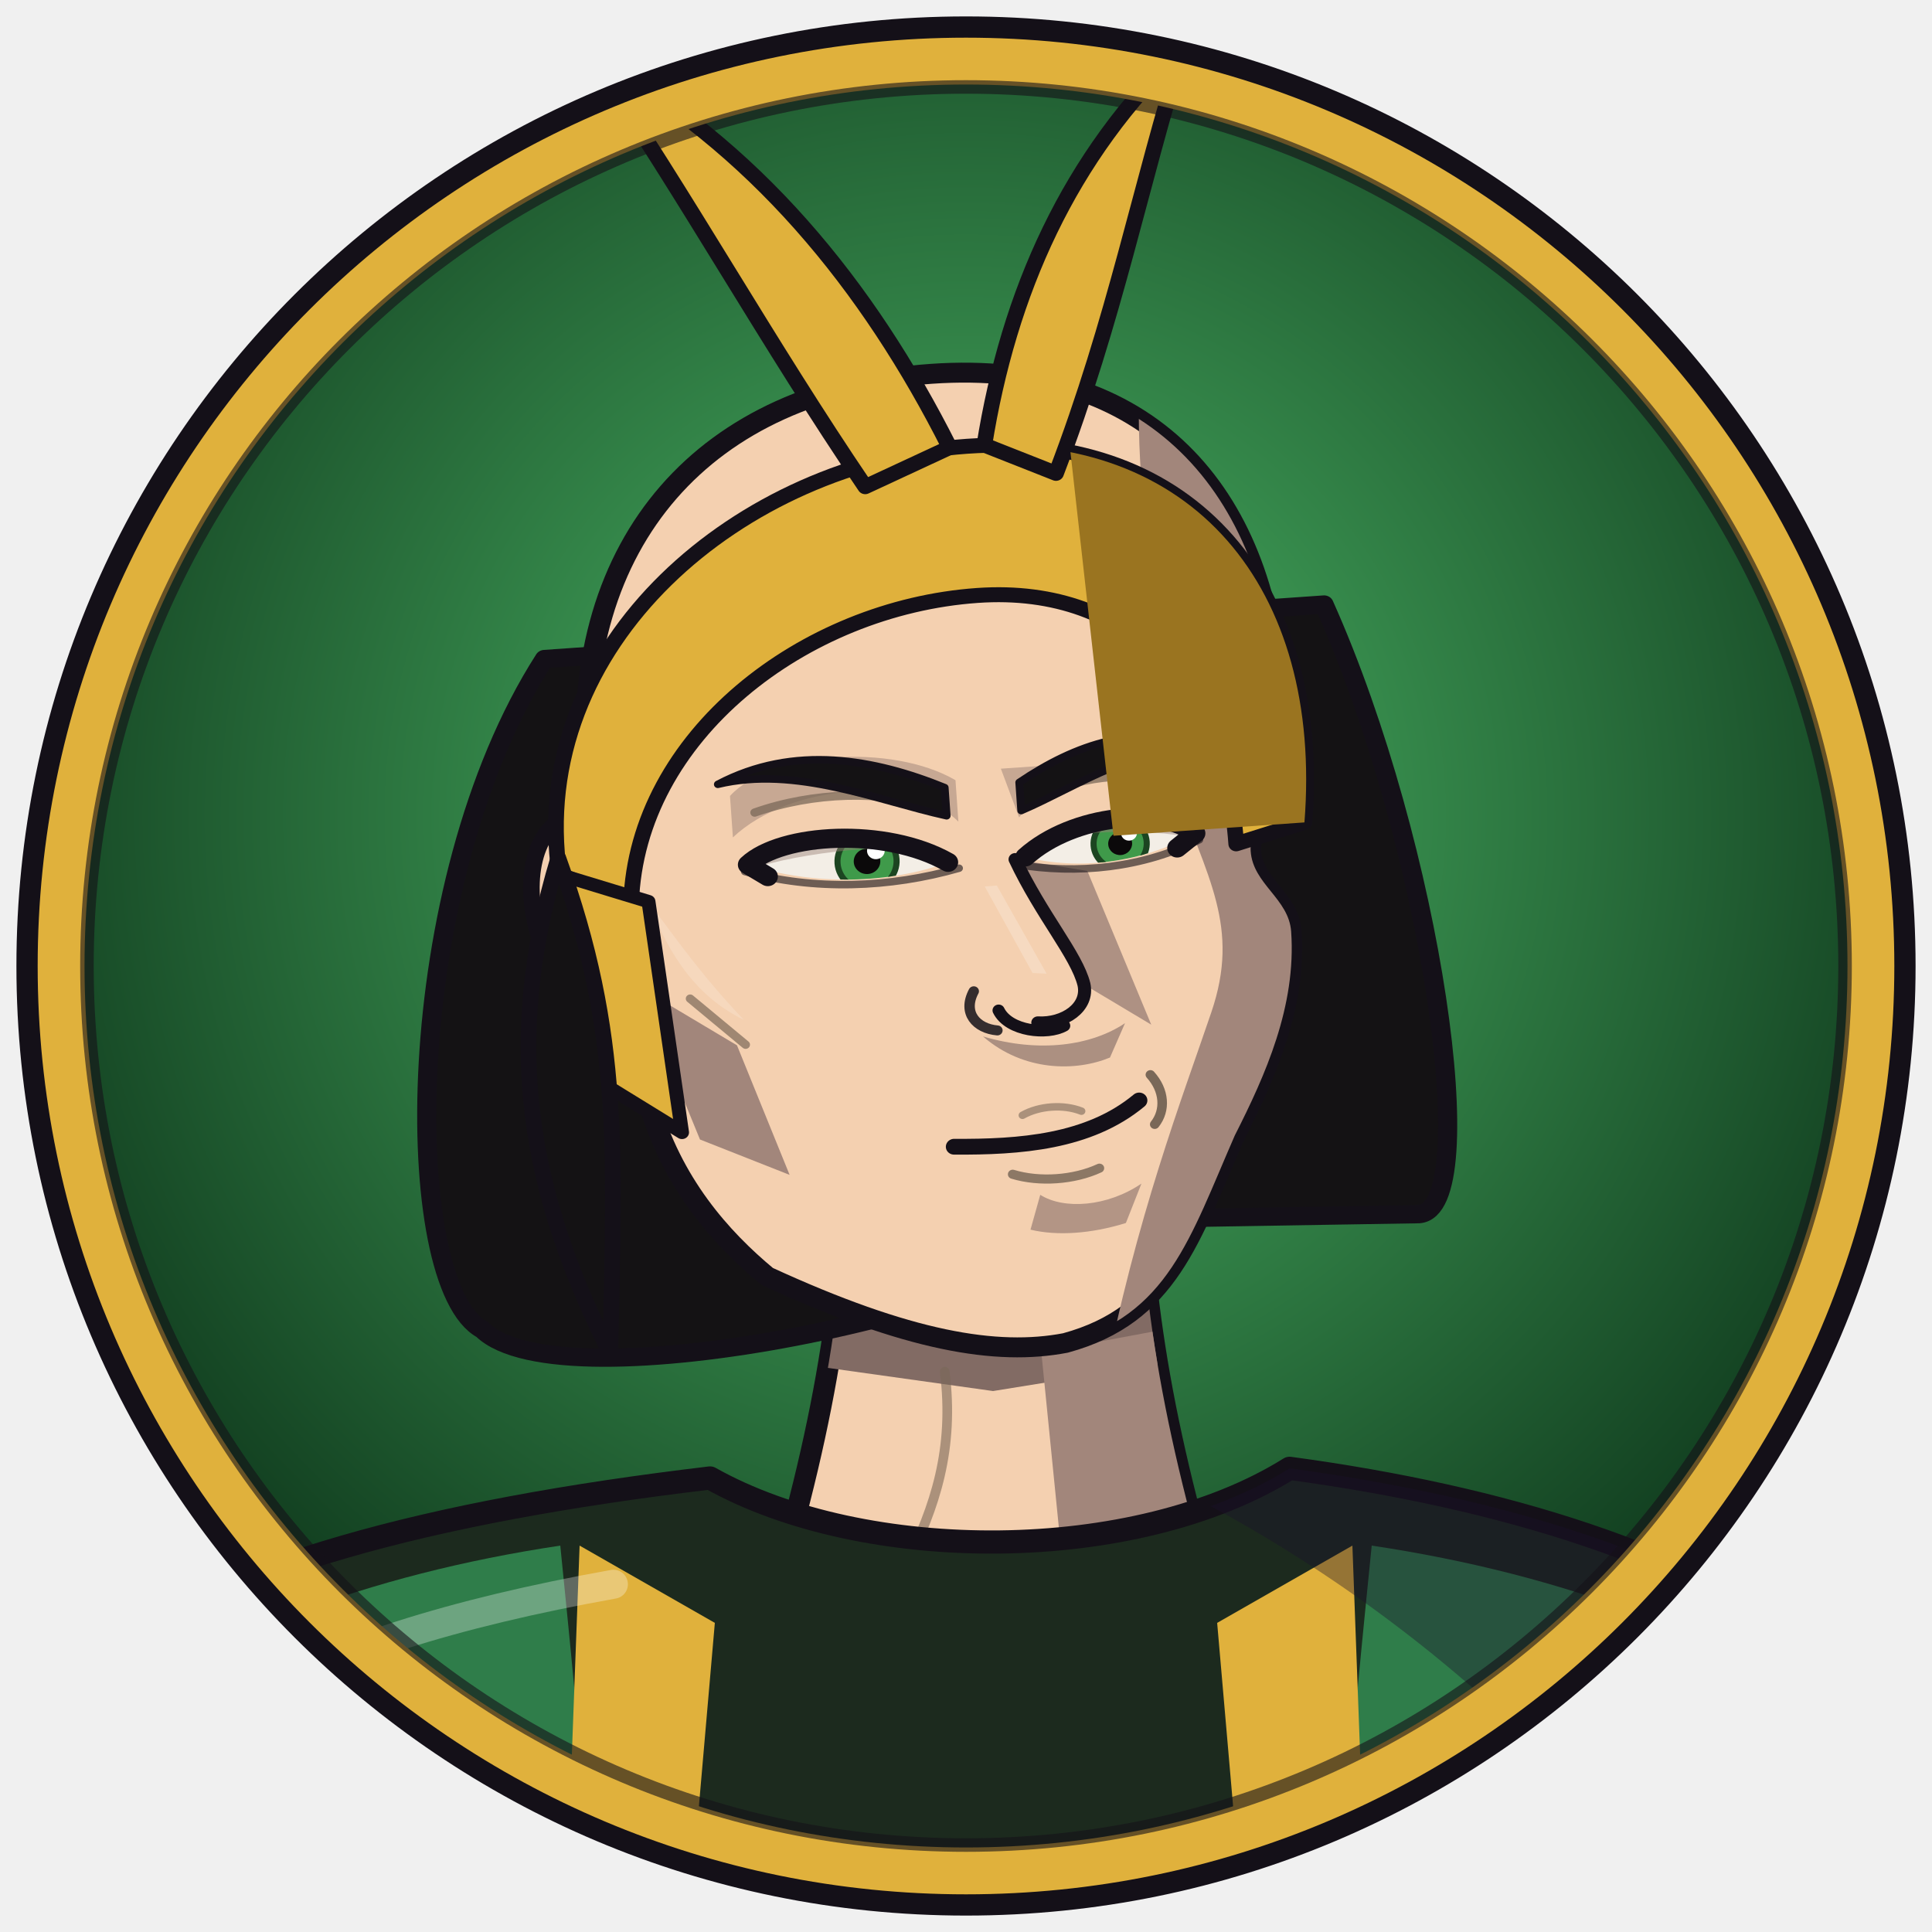
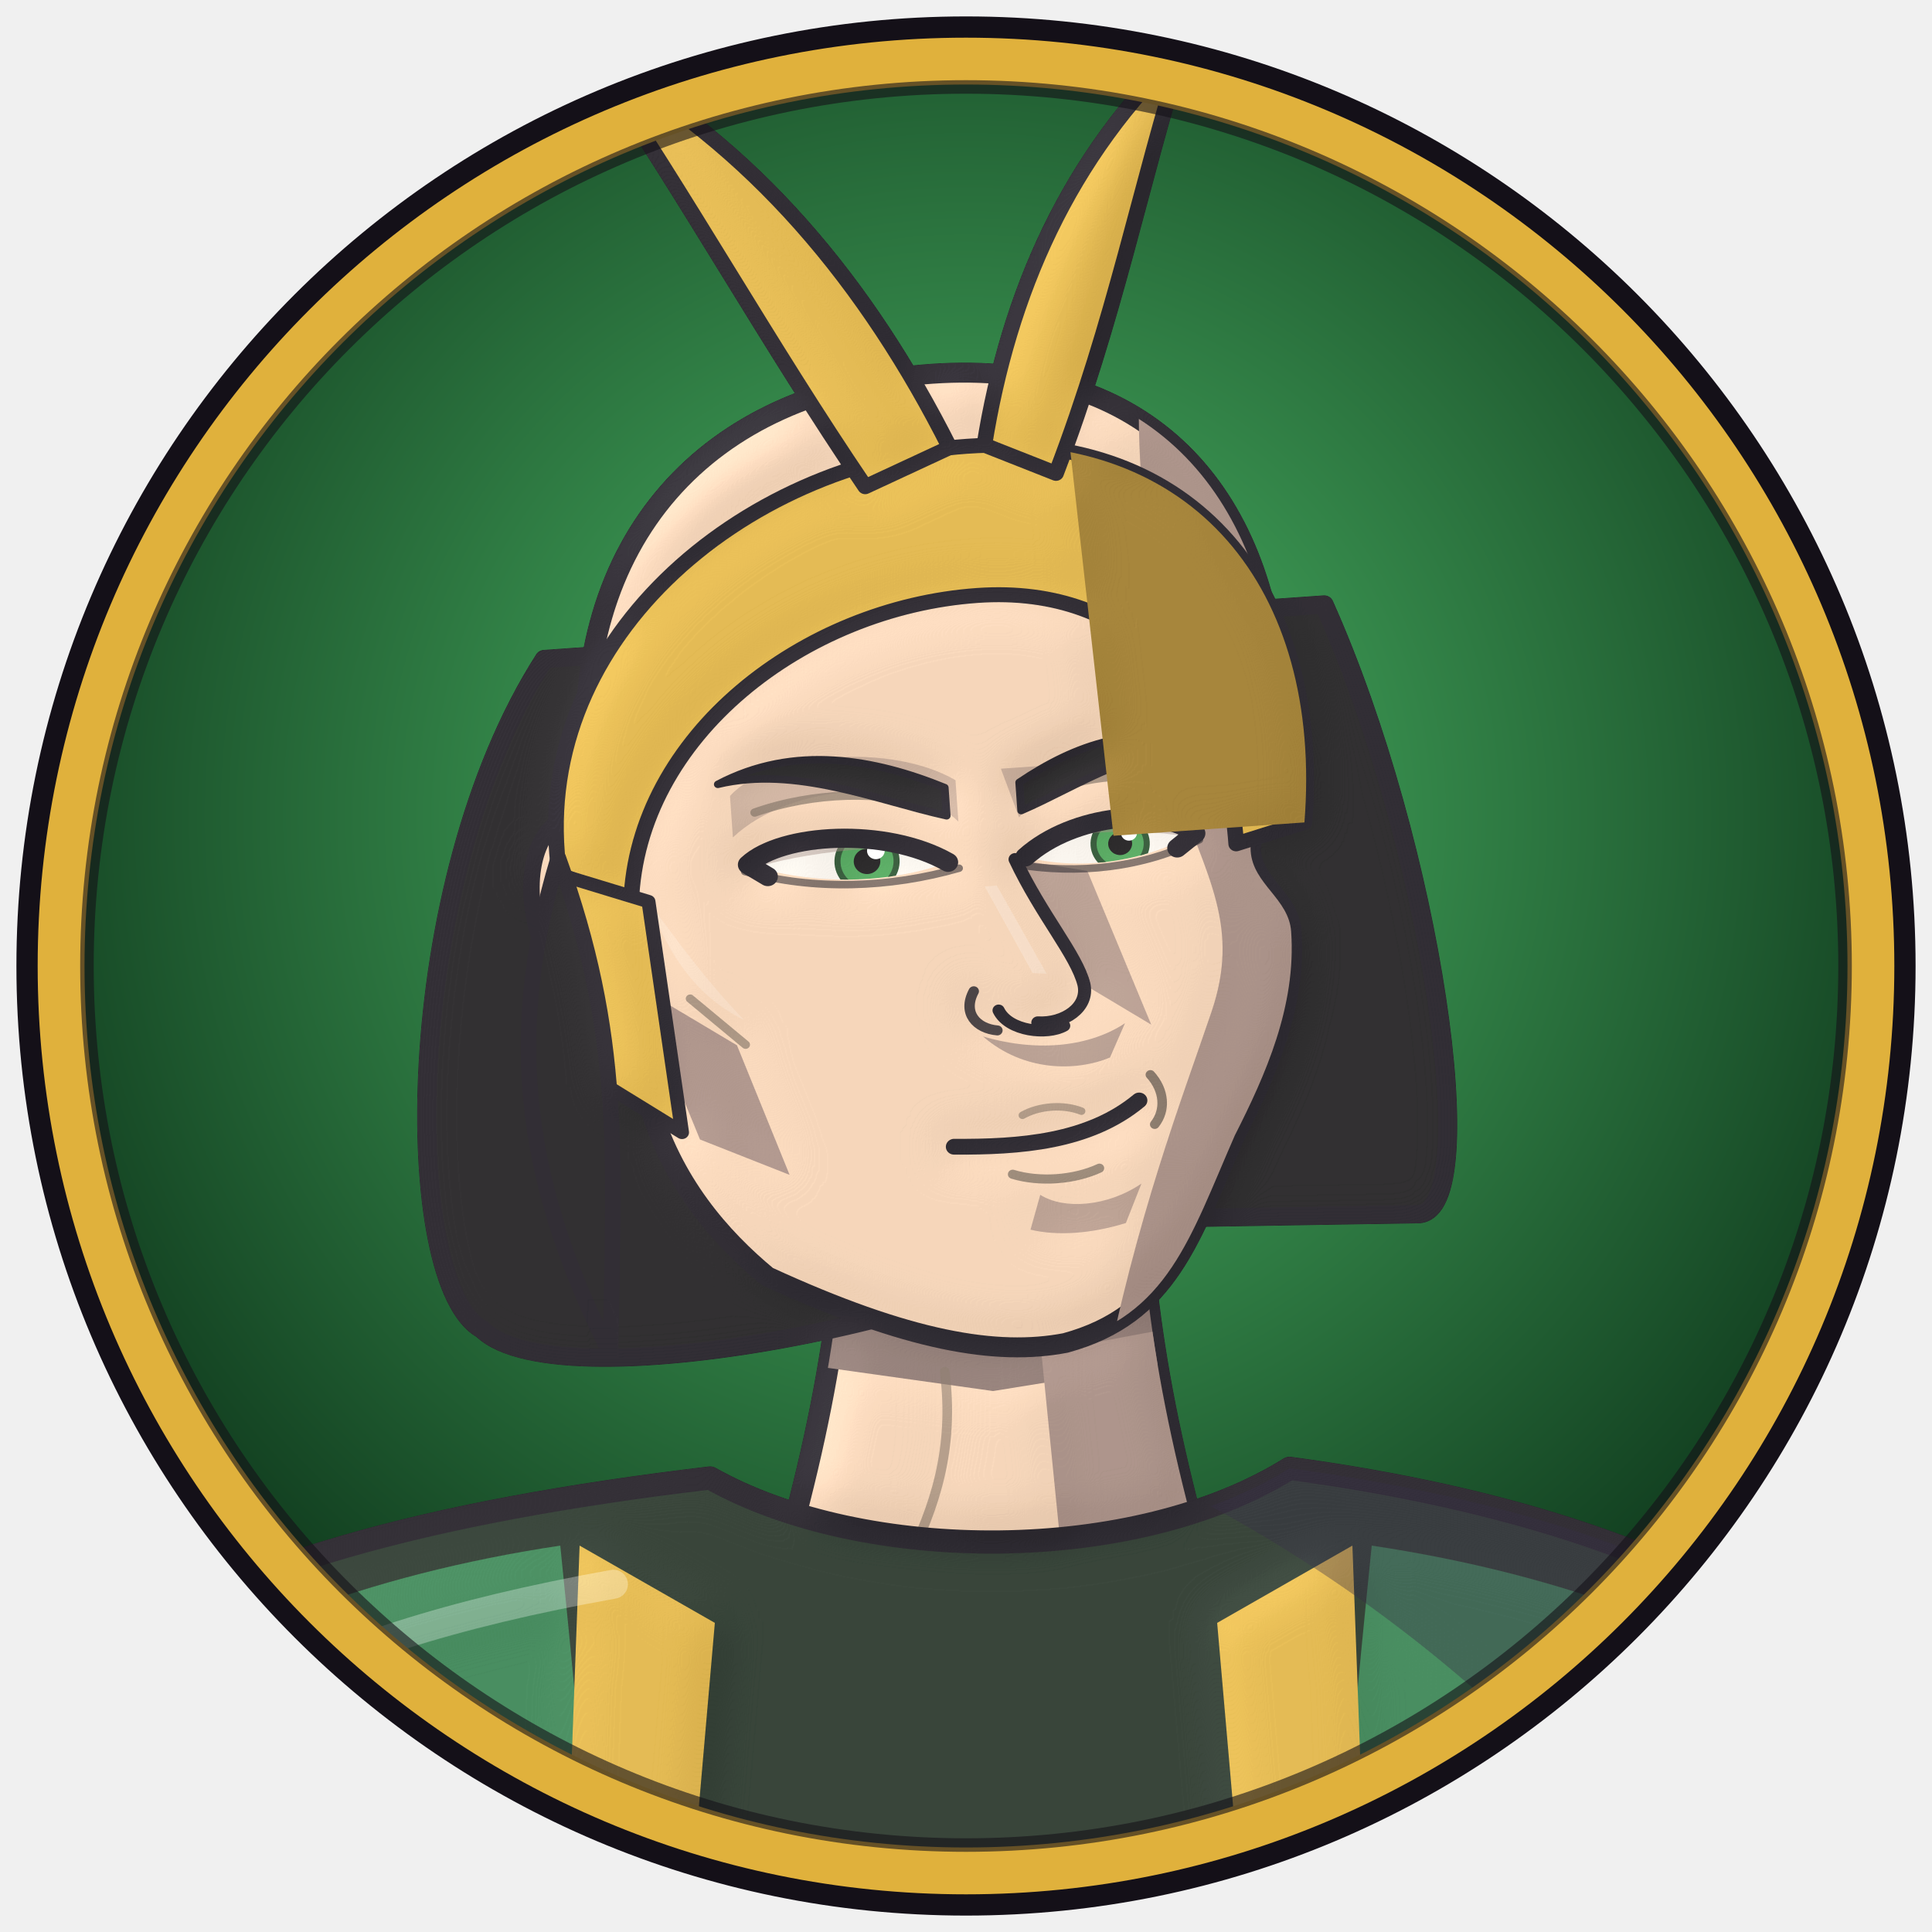
<svg xmlns="http://www.w3.org/2000/svg" viewBox="0 0 200 200" role="img" aria-label="Loki">
  <defs>
    <clipPath id="loki-0">
      <path d="M102.8,35 C127.8,35 140,52 140,76 C140,80 139,84 139,87 C139,90 135.6,92 135.6,95 C135.6,99 139.6,101 139.6,105 C139.6,114 135.5,122 131.5,129 C125.5,141 122.4,150 110.4,152.5 C102.4,153.5 92.4,151 76.7,142 C71.7,137 66.5,130 64.5,120 C61.1,110 60.1,98 60.1,80 C60.1,52 76.8,35 102.8,35Z" />
    </clipPath>
    <clipPath id="loki-1">
      <path d="M77.8,92.4 C81.9,88.9 93.9,89 100.8,93.8 C93.9,95.9 85.2,95.5 77.8,92.4Z" />
    </clipPath>
    <clipPath id="loki-2">
      <path d="M129.4,92.4 C125.8,88.9 115.6,89 109.7,93.8 C115.6,95.9 123.1,95.5 129.4,92.4Z" />
    </clipPath>
    <clipPath id="loki-3">
      <path d="M-12,214 C-10,176 14.6,160 73.5,153 C89.5,162 117.5,162 133.5,152 C177.9,158 210,176 212,214Z" />
    </clipPath>
    <clipPath id="loki-4">
      <path d="M-12,214 C-10,176 14.6,160 73.5,153 C89.5,162 117.5,162 133.5,152 C177.9,158 210,176 212,214Z" />
    </clipPath>
    <clipPath id="loki-5">
      <path d="M87.8,116 C87.8,132 85.8,146 79.8,166 L125.8,166 C119.8,146 117.8,132 117.8,116Z" />
    </clipPath>
    <clipPath id="loki-6">
      <path d="M56.1,92 C54.1,64 80.3,44 106.3,44 C132.3,44 146,64 142,92Z" />
    </clipPath>
    <radialGradient id="loki-7" cx="0.5" cy="0.42" r="0.62">
      <stop offset="0" stop-color="#4fbf6a" stop-opacity="1" />
      <stop offset="1" stop-color="#082a14" stop-opacity="1" />
    </radialGradient>
    <clipPath id="loki-disc">
      <circle cx="100" cy="100" r="93" />
    </clipPath>
+     <filter id="loki-air" x="-10%" y="-10%" width="120%" height="120%" color-interpolation-filters="sRGB">
+       <feColorMatrix in="SourceGraphic" type="matrix" values="0 0 0 0 0  0 0 0 0 0  0 0 0 0 0  .30 .59 .11 0 0" result="lum" />
+       <feComposite in="lum" in2="SourceAlpha" operator="in" result="lumA" />
+       <feGaussianBlur in="lumA" stdDeviation="2.2" result="bump" />
+       <feDiffuseLighting in="bump" surfaceScale="2.4" diffuseConstant="1.15" lighting-color="#ffffff" result="dif">
+         <feDistantLight azimuth="225" elevation="48" />
+       </feDiffuseLighting>
+       <feSpecularLighting in="bump" surfaceScale="2.4" specularConstant="0.55" specularExponent="22" lighting-color="#ffffff" result="spc">
+         <feDistantLight azimuth="225" elevation="58" />
+       </feSpecularLighting>
+       <feComposite in="spc" in2="SourceAlpha" operator="in" result="spcA" />
+       <feComposite in="SourceGraphic" in2="dif" operator="arithmetic" k1="0.85" k2="0.15" k3="0" k4="0" result="lit" />
+       <feComposite in="lit" in2="spcA" operator="arithmetic" k1="0" k2="1" k3="0.55" k4="0" />
+     </filter>
  </defs>
  <circle cx="100" cy="100" r="96" fill="url(#loki-7)" />
  <g clip-path="url(#loki-disc)">
-     <path d="M87.8,116 C87.8,132 85.8,146 79.8,166 L125.8,166 C119.8,146 117.8,132 117.8,116Z" fill="#f4d0b0" stroke="#141018" stroke-width="2.2" stroke-linejoin="round" stroke-linecap="round" />
-     <g clip-path="url(#loki-5)">
-       <path d="M60,110 L140,110 L140,138 L102.8,144 L60,138Z" fill="#826b64" />
-       <path d="M107.8,140 L140,134 L140,180 L111.8,180Z" fill="#a2867b" />
-     </g>
-     <path d="M97.8,142 C98.8,150 96.8,156 93.8,162" fill="none" stroke="#7a6858" stroke-width="1" stroke-linecap="round" stroke-linejoin="round" opacity=".6" />
-     <path d="M-12,214 C-10,176 14.6,160 73.5,153 C89.5,162 117.5,162 133.5,152 C177.9,158 210,176 212,214Z" fill="#1c2a1e" stroke="#141018" stroke-width="2.4" stroke-linejoin="round" stroke-linecap="round" />
-     <g clip-path="url(#loki-3)">
-       <path d="M-12,214 C-10,186 18,166 58,160 C60,180 62,198 60,214Z" fill="#2f7d4a" />
-       <g transform="matrix(-1 0 0 1 200 0)">
+     <g filter="url(#loki-air)">
+       <path d="M87.8,116 C87.8,132 85.8,146 79.8,166 L125.8,166 C119.8,146 117.8,132 117.8,116Z" fill="#f4d0b0" stroke="#141018" stroke-width="2.2" stroke-linejoin="round" stroke-linecap="round" />
+       <g clip-path="url(#loki-5)">
+         <path d="M60,110 L140,110 L140,138 L102.8,144 L60,138Z" fill="#826b64" />
+         <path d="M107.8,140 L140,134 L140,180 L111.8,180Z" fill="#a2867b" />
+       </g>
+       <path d="M97.8,142 C98.8,150 96.8,156 93.8,162" fill="none" stroke="#7a6858" stroke-width="1" stroke-linecap="round" stroke-linejoin="round" opacity=".6" />
+       <path d="M-12,214 C-10,176 14.6,160 73.5,153 C89.5,162 117.5,162 133.5,152 C177.9,158 210,176 212,214Z" fill="#1c2a1e" stroke="#141018" stroke-width="2.4" stroke-linejoin="round" stroke-linecap="round" />
+       <g clip-path="url(#loki-3)">
        <path d="M-12,214 C-10,186 18,166 58,160 C60,180 62,198 60,214Z" fill="#2f7d4a" />
+         <g transform="matrix(-1 0 0 1 200 0)">
+           <path d="M-12,214 C-10,186 18,166 58,160 C60,180 62,198 60,214Z" fill="#2f7d4a" />
+         </g>
+         <path d="M60,160 L74,168 L70,214 L58,214Z" fill="#e0b13c" />
+         <g transform="matrix(-1 0 0 1 200 0)">
+           <path d="M60,160 L74,168 L70,214 L58,214Z" fill="#e0b13c" />
+         </g>
      </g>
-       <path d="M60,160 L74,168 L70,214 L58,214Z" fill="#e0b13c" />
-       <g transform="matrix(-1 0 0 1 200 0)">
-         <path d="M60,160 L74,168 L70,214 L58,214Z" fill="#e0b13c" />
+       <g clip-path="url(#loki-4)">
+         <path d="M117.5,152 C143.5,164 169.5,186 183.5,214 L240,214 L240,140Z" fill="#1a0f2a" opacity=".38" />
+         <path d="M33.5,214 C43.5,200 73.5,194 101.5,202 L101.5,214Z" fill="#1a0f2a" opacity=".22" />
+         <path d="M4,196 C14,180 30,170 63.5,164" fill="none" stroke="#fff" stroke-width="3" stroke-linecap="round" stroke-linejoin="round" opacity=".3" />
      </g>
-     </g>
-     <g clip-path="url(#loki-4)">
-       <path d="M117.5,152 C143.5,164 169.5,186 183.5,214 L240,214 L240,140Z" fill="#1a0f2a" opacity=".38" />
-       <path d="M33.5,214 C43.5,200 73.5,194 101.5,202 L101.5,214Z" fill="#1a0f2a" opacity=".22" />
-       <path d="M4,196 C14,180 30,170 63.5,164" fill="none" stroke="#fff" stroke-width="3" stroke-linecap="round" stroke-linejoin="round" opacity=".3" />
-     </g>
-     <g transform="translate(0 -6) rotate(-4 100 132) translate(100 104) scale(0.9 0.86) translate(-100 -104)">
-       <path d="M56.1,66 C37.6,92 34.6,140 43.6,146 C52.1,156 106.3,148 116.3,138 L152,140 C159.5,140 156.5,96 146,66Z" fill="#141214" stroke="#141018" stroke-width="2.2" stroke-linejoin="round" stroke-linecap="round" />
-       <g transform="translate(1 0)">
-         <path d="M61,86 C50,80 47,104 62,113" fill="#f4d0b0" stroke="#141018" stroke-width="1.9" stroke-linejoin="round" stroke-linecap="round" />
-         <path d="M57.5,90 C54,94 54,102 57.5,106 L60.5,104 C58,100 58,95 59.5,92Z" fill="#826b64" />
+       <g transform="translate(0 -6) rotate(-4 100 132) translate(100 104) scale(0.9 0.86) translate(-100 -104)">
+         <path d="M56.1,66 C37.6,92 34.6,140 43.6,146 C52.1,156 106.3,148 116.3,138 L152,140 C159.5,140 156.5,96 146,66Z" fill="#141214" stroke="#141018" stroke-width="2.2" stroke-linejoin="round" stroke-linecap="round" />
+         <g transform="translate(1 0)">
+           <path d="M61,86 C50,80 47,104 62,113" fill="#f4d0b0" stroke="#141018" stroke-width="1.9" stroke-linejoin="round" stroke-linecap="round" />
+           <path d="M57.5,90 C54,94 54,102 57.5,106 L60.5,104 C58,100 58,95 59.5,92Z" fill="#826b64" />
+         </g>
+         <path d="M102.8,35 C127.8,35 140,52 140,76 C140,80 139,84 139,87 C139,90 135.6,92 135.6,95 C135.6,99 139.6,101 139.6,105 C139.6,114 135.5,122 131.5,129 C125.5,141 122.4,150 110.4,152.5 C102.4,153.5 92.4,151 76.7,142 C71.7,137 66.5,130 64.5,120 C61.1,110 60.1,98 60.1,80 C60.1,52 76.8,35 102.8,35Z" fill="#f4d0b0" stroke="#141018" stroke-width="2.4" stroke-linejoin="round" stroke-linecap="round" />
+         <g clip-path="url(#loki-0)">
+           <path d="M128.3,28 C123.3,48 128.3,70 127.2,86 C130.5,98 133.8,104 129.8,114 C125.8,124 119.5,138 114.4,158 L220,158 L220,28Z" fill="#a2867b" />
+           <path d="M76.3,89 C83.3,83 97.3,83 102.3,89 L102.3,84 C95.3,79 81.3,79 76.3,84Z" fill="#a2867b" opacity=".55" />
+           <path d="M109.3,89 C114.6,83 125.6,83 129.8,89 L131.6,83 L107.6,83Z" fill="#a2867b" opacity=".55" />
+           <path d="M64.1,106 L75.1,114 L80.1,130 L70.1,125Z" fill="#a2867b" />
+           <path d="M108.7,134.5 C111.3,136.5 116.3,136.5 120.4,134 L118.3,138.6 C114.3,139.6 110.3,139.6 107.3,138.6Z" fill="#a2867b" opacity=".8" />
+           <path d="M108.5,94 C111.1,101 114.8,106 115.4,109.6 L122.8,115 L116.7,96Z" fill="#a2867b" opacity=".85" />
+           <path d="M103.4,115 C109.8,117.5 115.8,117 119.8,114.6 L117.8,118.6 C113.8,120 107.8,119.6 103.4,115Z" fill="#9a7f75" opacity=".8" />
+           <path d="M84.3,54 C92.3,46 102.3,44 112.3,45 C102.3,48 94.3,52 88.3,60Z" fill="#f6dac1" opacity=".8" />
+           <path d="M66.1,96 C68.1,103 71.1,108 76.1,111 C72.1,106 69.1,101 66.1,96Z" fill="#f6dac1" opacity=".8" />
+         </g>
+         <g clip-path="url(#loki-1)">
+           <path d="M77.8,92.4 C81.9,88.9 93.9,89 100.8,93.8 C93.9,95.9 85.2,95.5 77.8,92.4Z" fill="#f3eee6" />
+           <circle cx="91.5" cy="93" r="3.4" fill="#3f9a4a" />
+           <circle cx="91.5" cy="93" r="3.4" fill="none" stroke="#1c4521" stroke-width=".7" />
+           <circle cx="91.5" cy="93" r="1.53" fill="#0b090a" />
+           <circle cx="92.6" cy="91.8" r="1.02" fill="#fff" />
+           <path d="M81.8,85 L98.8,85 L100.8,92 C93.9,91.2 84.7,91.2 77.8,93Z" fill="#9a7f75" opacity=".45" />
+         </g>
+         <path d="M80,94 L77.8,92.4 C81.9,88.9 93.9,89 100.8,93.8" fill="none" stroke="#141018" stroke-width="2.3" stroke-linecap="round" stroke-linejoin="round" />
+         <path d="M102,94.6 C93.9,96.4 85.2,96.1 77.4,93.2" fill="none" stroke="#141018" stroke-width="0.9" stroke-linecap="round" stroke-linejoin="round" opacity=".6" />
+         <path d="M79,86.2 C85.9,84.2 93.9,84.6 99,87" fill="none" stroke="#7a6858" stroke-width="1" stroke-linecap="round" stroke-linejoin="round" opacity=".75" />
+         <g clip-path="url(#loki-2)">
+           <path d="M129.4,92.4 C125.8,88.9 115.6,89 109.7,93.8 C115.6,95.9 123.1,95.5 129.4,92.4Z" fill="#f3eee6" />
+           <circle cx="120.685" cy="93" r="3.06" fill="#3f9a4a" />
+           <circle cx="120.685" cy="93" r="3.06" fill="none" stroke="#1c4521" stroke-width=".7" />
+           <circle cx="120.685" cy="93" r="1.377" fill="#0b090a" />
+           <circle cx="121.785" cy="91.8" r="0.918" fill="#fff" />
+           <path d="M125.4,85 L111.7,85 L109.7,92 C115.6,91.2 123.5,91.2 129.4,93Z" fill="#9a7f75" opacity=".45" />
+         </g>
+         <path d="M127.2,94 L129.4,92.4 C125.8,88.9 115.6,89 109.7,93.8" fill="none" stroke="#141018" stroke-width="2.3" stroke-linecap="round" stroke-linejoin="round" />
+         <path d="M108.5,94.6 C115.6,96.4 123.1,96.1 129.8,93.2" fill="none" stroke="#141018" stroke-width="0.9" stroke-linecap="round" stroke-linejoin="round" opacity=".6" />
+         <path d="M128.4,86.2 C122.5,84.2 115.6,84.6 111.3,87" fill="none" stroke="#7a6858" stroke-width="1" stroke-linecap="round" stroke-linejoin="round" opacity=".75" />
+         <path d="M101,84.8 C93.2,80.8 84.1,78.3 75,82.5 C84.1,80.9 93.2,85.8 101,88.2Z" fill="#141214" stroke="#141018" stroke-width="0.9" stroke-linejoin="round" stroke-linecap="round" />
+         <path d="M109.6,84.8 C116.2,80.8 124,78.3 131.7,82.5 C124,80.9 116.2,85.8 109.6,88.2Z" fill="#141214" stroke="#141018" stroke-width="0.9" stroke-linejoin="round" stroke-linecap="round" />
+         <path d="M106.2,97 L111.2,108 L109.6,107.8 L104.8,97Z" fill="#f7dcc4" opacity=".85" />
+         <path d="M108.5,94 C111.1,101 114.8,106 115.4,109.6 C115.8,112.4 112.8,114.2 109.8,113.8" fill="none" stroke="#141018" stroke-width="1.5" stroke-linecap="round" stroke-linejoin="round" />
+         <path d="M105.4,112 C106.4,114.6 110.8,115.4 112.8,114.4" fill="none" stroke="#141018" stroke-width="1.4" stroke-linecap="round" stroke-linejoin="round" />
+         <path d="M102.7,109.5 C101.2,112 102.7,114 105.1,114.4" fill="none" stroke="#141018" stroke-width="1.2" stroke-linecap="round" stroke-linejoin="round" opacity=".85" />
+         <path d="M105.7,131.8 C108.7,133 112.7,133 115.7,131.8" fill="none" stroke="#7a6858" stroke-width="1.1" stroke-linecap="round" stroke-linejoin="round" opacity=".85" />
+         <path d="M107.3,124.8 C109.3,123.8 112.1,123.8 114.1,124.8" fill="none" stroke="#7a6858" stroke-width="0.9" stroke-linecap="round" stroke-linejoin="round" opacity=".6" />
+         <path d="M99.2,128 C106.7,128.6 114.7,128.6 120.8,124" fill="none" stroke="#141018" stroke-width="1.9" stroke-linecap="round" stroke-linejoin="round" />
+         <path d="M122.3,121 C123.8,123 123.8,125.4 122.4,127" fill="none" stroke="#7a6858" stroke-width="1.1" stroke-linecap="round" stroke-linejoin="round" />
+         <path d="M70.1,108 L76.1,114" fill="none" stroke="#7a6858" stroke-width="1" stroke-linecap="round" stroke-linejoin="round" opacity=".7" />
+         <path d="M56.1,92 C54.1,64 80.3,44 106.3,44 C132.3,44 146,64 142,92 L134,94 C134,76 124.3,62 106.3,62 C86.3,62 66.1,76 64.1,96Z" fill="#e0b13c" stroke="#141018" stroke-width="1.8" stroke-linejoin="round" stroke-linecap="round" />
+         <path d="M94.3,48 C84.3,30 76.3,12 66.3,-6 C84.3,6 96.3,24 104.3,44Z" fill="#e0b13c" stroke="#141018" stroke-width="1.8" stroke-linejoin="round" stroke-linecap="round" />
+         <path d="M116.3,48 C124.3,30 128.3,14 134.3,-2 C120.3,10 112.3,26 108.3,44Z" fill="#e0b13c" stroke="#141018" stroke-width="1.8" stroke-linejoin="round" stroke-linecap="round" />
+         <path d="M56.1,92 L66.1,96 L68.1,124 L60.1,118Z" fill="#e0b13c" stroke="#141018" stroke-width="1.6" stroke-linejoin="round" stroke-linecap="round" />
+         <g clip-path="url(#loki-6)">
+           <path d="M116.3,0 L220,0 L220,100 L120.3,100Z" fill="#9a7420" />
+         </g>
+         <path d="M56.1,90 C48.1,112 50.1,130 58.1,150 C60.1,126 62.1,112 56.1,90Z" fill="#141214" stroke="#141018" stroke-width="1.8" stroke-linejoin="round" stroke-linecap="round" />
      </g>
-       <path d="M102.8,35 C127.8,35 140,52 140,76 C140,80 139,84 139,87 C139,90 135.6,92 135.6,95 C135.6,99 139.6,101 139.6,105 C139.6,114 135.5,122 131.5,129 C125.5,141 122.4,150 110.4,152.5 C102.4,153.5 92.4,151 76.7,142 C71.7,137 66.5,130 64.5,120 C61.1,110 60.1,98 60.1,80 C60.1,52 76.8,35 102.8,35Z" fill="#f4d0b0" stroke="#141018" stroke-width="2.4" stroke-linejoin="round" stroke-linecap="round" />
-       <g clip-path="url(#loki-0)">
-         <path d="M128.3,28 C123.3,48 128.3,70 127.2,86 C130.5,98 133.8,104 129.8,114 C125.8,124 119.5,138 114.4,158 L220,158 L220,28Z" fill="#a2867b" />
-         <path d="M76.3,89 C83.3,83 97.3,83 102.3,89 L102.3,84 C95.3,79 81.3,79 76.3,84Z" fill="#a2867b" opacity=".55" />
-         <path d="M109.3,89 C114.6,83 125.6,83 129.8,89 L131.6,83 L107.6,83Z" fill="#a2867b" opacity=".55" />
-         <path d="M64.1,106 L75.1,114 L80.1,130 L70.1,125Z" fill="#a2867b" />
-         <path d="M108.7,134.5 C111.3,136.5 116.3,136.5 120.4,134 L118.3,138.6 C114.3,139.6 110.3,139.6 107.3,138.6Z" fill="#a2867b" opacity=".8" />
-         <path d="M108.5,94 C111.1,101 114.8,106 115.4,109.6 L122.8,115 L116.7,96Z" fill="#a2867b" opacity=".85" />
-         <path d="M103.4,115 C109.8,117.5 115.8,117 119.8,114.6 L117.8,118.6 C113.8,120 107.8,119.6 103.4,115Z" fill="#9a7f75" opacity=".8" />
-         <path d="M84.3,54 C92.3,46 102.3,44 112.3,45 C102.3,48 94.3,52 88.3,60Z" fill="#f6dac1" opacity=".8" />
-         <path d="M66.1,96 C68.1,103 71.1,108 76.1,111 C72.1,106 69.1,101 66.1,96Z" fill="#f6dac1" opacity=".8" />
-       </g>
-       <g clip-path="url(#loki-1)">
-         <path d="M77.8,92.4 C81.9,88.9 93.9,89 100.8,93.8 C93.9,95.9 85.2,95.5 77.8,92.4Z" fill="#f3eee6" />
-         <circle cx="91.5" cy="93" r="3.4" fill="#3f9a4a" />
-         <circle cx="91.5" cy="93" r="3.4" fill="none" stroke="#1c4521" stroke-width=".7" />
-         <circle cx="91.5" cy="93" r="1.53" fill="#0b090a" />
-         <circle cx="92.6" cy="91.8" r="1.02" fill="#fff" />
-         <path d="M81.8,85 L98.8,85 L100.8,92 C93.9,91.2 84.7,91.2 77.8,93Z" fill="#9a7f75" opacity=".45" />
-       </g>
-       <path d="M80,94 L77.8,92.4 C81.9,88.9 93.9,89 100.8,93.8" fill="none" stroke="#141018" stroke-width="2.3" stroke-linecap="round" stroke-linejoin="round" />
-       <path d="M102,94.6 C93.9,96.4 85.2,96.1 77.4,93.2" fill="none" stroke="#141018" stroke-width="0.9" stroke-linecap="round" stroke-linejoin="round" opacity=".6" />
-       <path d="M79,86.2 C85.9,84.2 93.9,84.6 99,87" fill="none" stroke="#7a6858" stroke-width="1" stroke-linecap="round" stroke-linejoin="round" opacity=".75" />
-       <g clip-path="url(#loki-2)">
-         <path d="M129.4,92.4 C125.8,88.9 115.6,89 109.7,93.8 C115.6,95.9 123.1,95.5 129.4,92.4Z" fill="#f3eee6" />
-         <circle cx="120.685" cy="93" r="3.06" fill="#3f9a4a" />
-         <circle cx="120.685" cy="93" r="3.06" fill="none" stroke="#1c4521" stroke-width=".7" />
-         <circle cx="120.685" cy="93" r="1.377" fill="#0b090a" />
-         <circle cx="121.785" cy="91.8" r="0.918" fill="#fff" />
-         <path d="M125.4,85 L111.7,85 L109.7,92 C115.6,91.2 123.5,91.2 129.4,93Z" fill="#9a7f75" opacity=".45" />
-       </g>
-       <path d="M127.2,94 L129.4,92.4 C125.8,88.9 115.6,89 109.7,93.8" fill="none" stroke="#141018" stroke-width="2.3" stroke-linecap="round" stroke-linejoin="round" />
-       <path d="M108.5,94.6 C115.6,96.4 123.1,96.1 129.8,93.2" fill="none" stroke="#141018" stroke-width="0.9" stroke-linecap="round" stroke-linejoin="round" opacity=".6" />
-       <path d="M128.4,86.2 C122.5,84.2 115.6,84.6 111.3,87" fill="none" stroke="#7a6858" stroke-width="1" stroke-linecap="round" stroke-linejoin="round" opacity=".75" />
-       <path d="M101,84.8 C93.2,80.8 84.1,78.3 75,82.5 C84.1,80.9 93.2,85.8 101,88.2Z" fill="#141214" stroke="#141018" stroke-width="0.9" stroke-linejoin="round" stroke-linecap="round" />
-       <path d="M109.6,84.8 C116.2,80.8 124,78.3 131.7,82.5 C124,80.9 116.2,85.8 109.6,88.2Z" fill="#141214" stroke="#141018" stroke-width="0.9" stroke-linejoin="round" stroke-linecap="round" />
-       <path d="M106.2,97 L111.2,108 L109.6,107.8 L104.8,97Z" fill="#f7dcc4" opacity=".85" />
-       <path d="M108.5,94 C111.1,101 114.8,106 115.4,109.6 C115.8,112.4 112.8,114.2 109.8,113.8" fill="none" stroke="#141018" stroke-width="1.5" stroke-linecap="round" stroke-linejoin="round" />
-       <path d="M105.4,112 C106.4,114.6 110.8,115.4 112.8,114.4" fill="none" stroke="#141018" stroke-width="1.4" stroke-linecap="round" stroke-linejoin="round" />
-       <path d="M102.7,109.5 C101.2,112 102.7,114 105.1,114.4" fill="none" stroke="#141018" stroke-width="1.2" stroke-linecap="round" stroke-linejoin="round" opacity=".85" />
-       <path d="M105.7,131.8 C108.7,133 112.7,133 115.7,131.8" fill="none" stroke="#7a6858" stroke-width="1.1" stroke-linecap="round" stroke-linejoin="round" opacity=".85" />
-       <path d="M107.3,124.8 C109.3,123.8 112.1,123.8 114.1,124.8" fill="none" stroke="#7a6858" stroke-width="0.9" stroke-linecap="round" stroke-linejoin="round" opacity=".6" />
-       <path d="M99.2,128 C106.7,128.6 114.7,128.6 120.8,124" fill="none" stroke="#141018" stroke-width="1.9" stroke-linecap="round" stroke-linejoin="round" />
-       <path d="M122.3,121 C123.8,123 123.8,125.4 122.4,127" fill="none" stroke="#7a6858" stroke-width="1.1" stroke-linecap="round" stroke-linejoin="round" />
-       <path d="M70.1,108 L76.1,114" fill="none" stroke="#7a6858" stroke-width="1" stroke-linecap="round" stroke-linejoin="round" opacity=".7" />
-       <path d="M56.1,92 C54.1,64 80.3,44 106.3,44 C132.3,44 146,64 142,92 L134,94 C134,76 124.3,62 106.3,62 C86.3,62 66.1,76 64.1,96Z" fill="#e0b13c" stroke="#141018" stroke-width="1.8" stroke-linejoin="round" stroke-linecap="round" />
-       <path d="M94.3,48 C84.3,30 76.3,12 66.3,-6 C84.3,6 96.3,24 104.3,44Z" fill="#e0b13c" stroke="#141018" stroke-width="1.8" stroke-linejoin="round" stroke-linecap="round" />
-       <path d="M116.3,48 C124.3,30 128.3,14 134.3,-2 C120.3,10 112.3,26 108.3,44Z" fill="#e0b13c" stroke="#141018" stroke-width="1.8" stroke-linejoin="round" stroke-linecap="round" />
-       <path d="M56.1,92 L66.1,96 L68.1,124 L60.1,118Z" fill="#e0b13c" stroke="#141018" stroke-width="1.6" stroke-linejoin="round" stroke-linecap="round" />
-       <g clip-path="url(#loki-6)">
-         <path d="M116.3,0 L220,0 L220,100 L120.3,100Z" fill="#9a7420" />
-       </g>
-       <path d="M56.1,90 C48.1,112 50.1,130 58.1,150 C60.1,126 62.1,112 56.1,90Z" fill="#141214" stroke="#141018" stroke-width="1.8" stroke-linejoin="round" stroke-linecap="round" />
    </g>
  </g>
  <circle cx="100" cy="100" r="94" fill="none" stroke="#e0b13c" stroke-width="5.5" />
  <circle cx="100" cy="100" r="97.2" fill="none" stroke="#141018" stroke-width="2.2" />
  <circle cx="100" cy="100" r="91" fill="none" stroke="#141018" stroke-width="1.4" opacity=".6" />
</svg>
